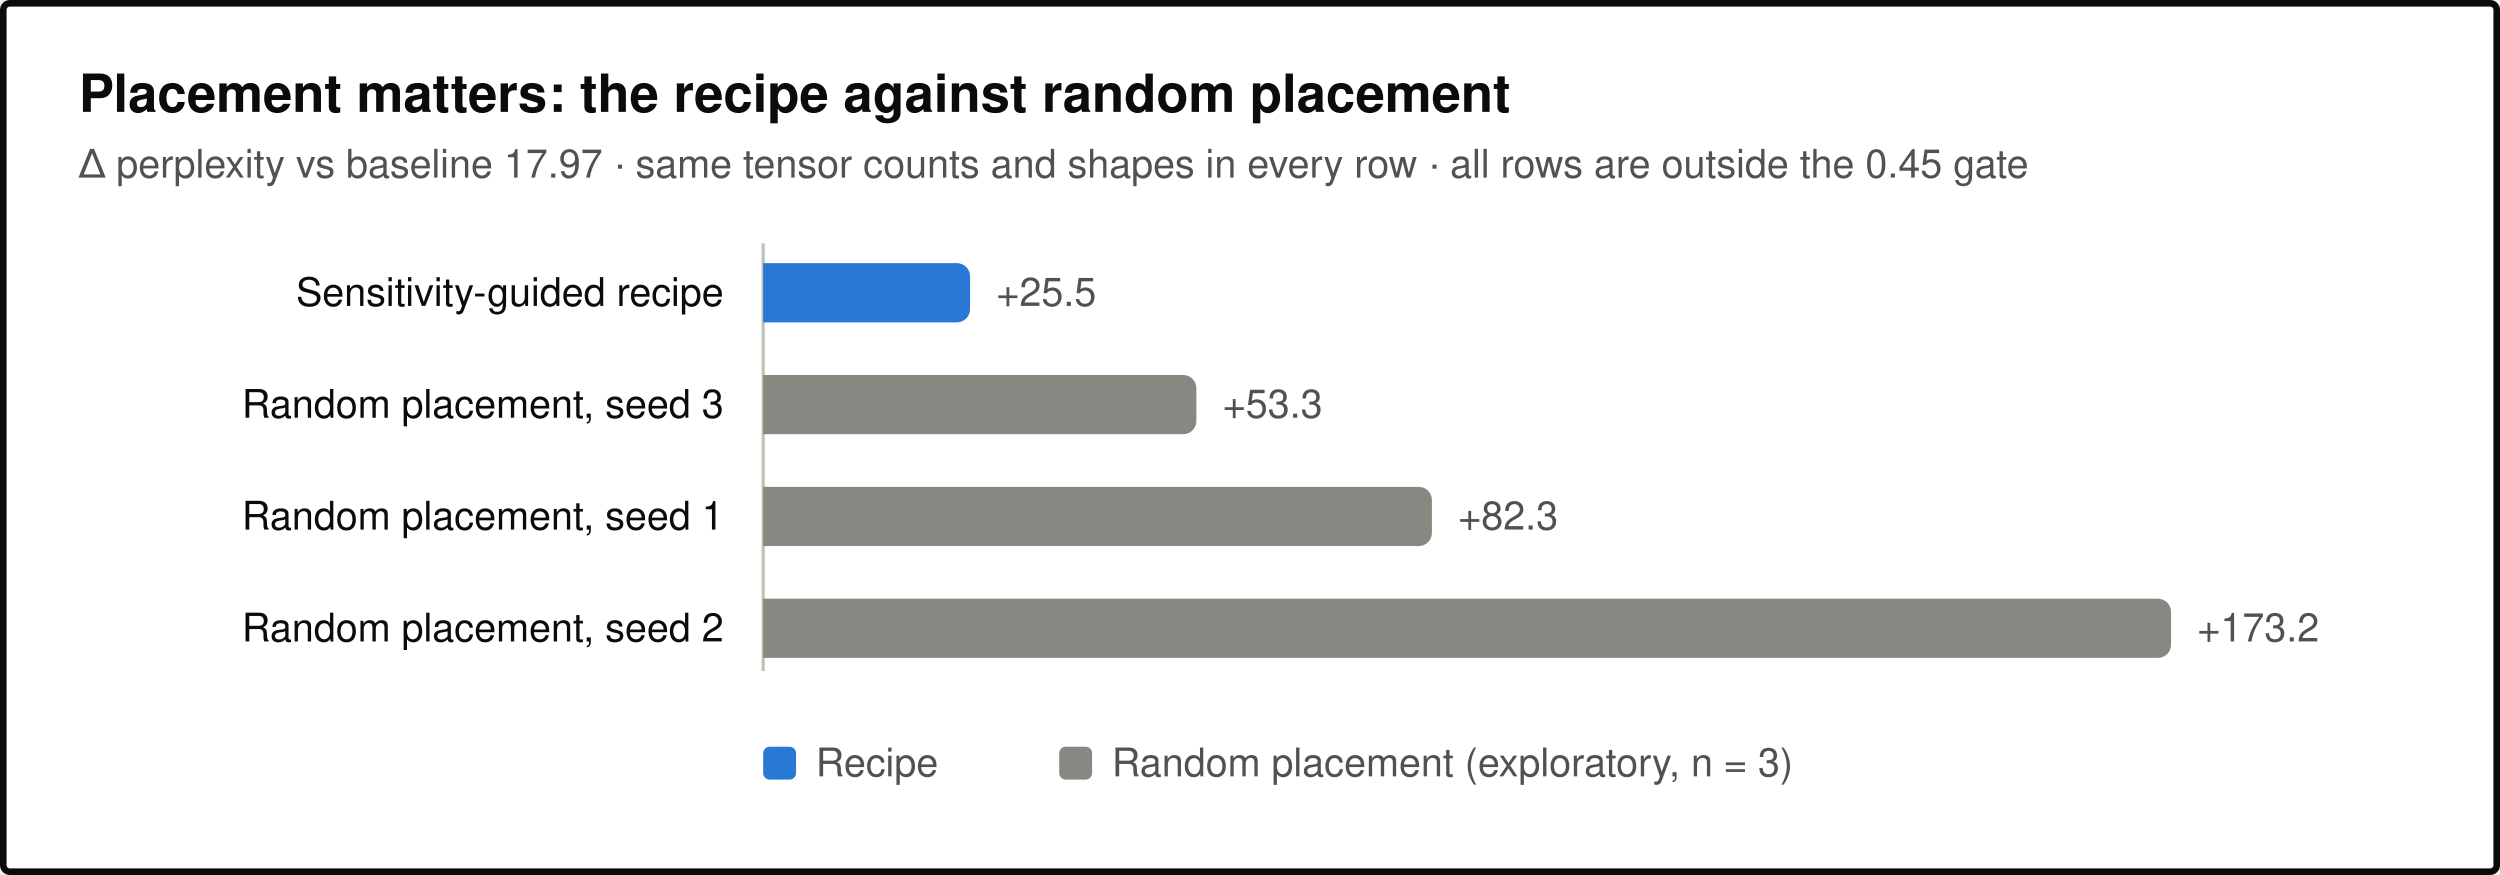
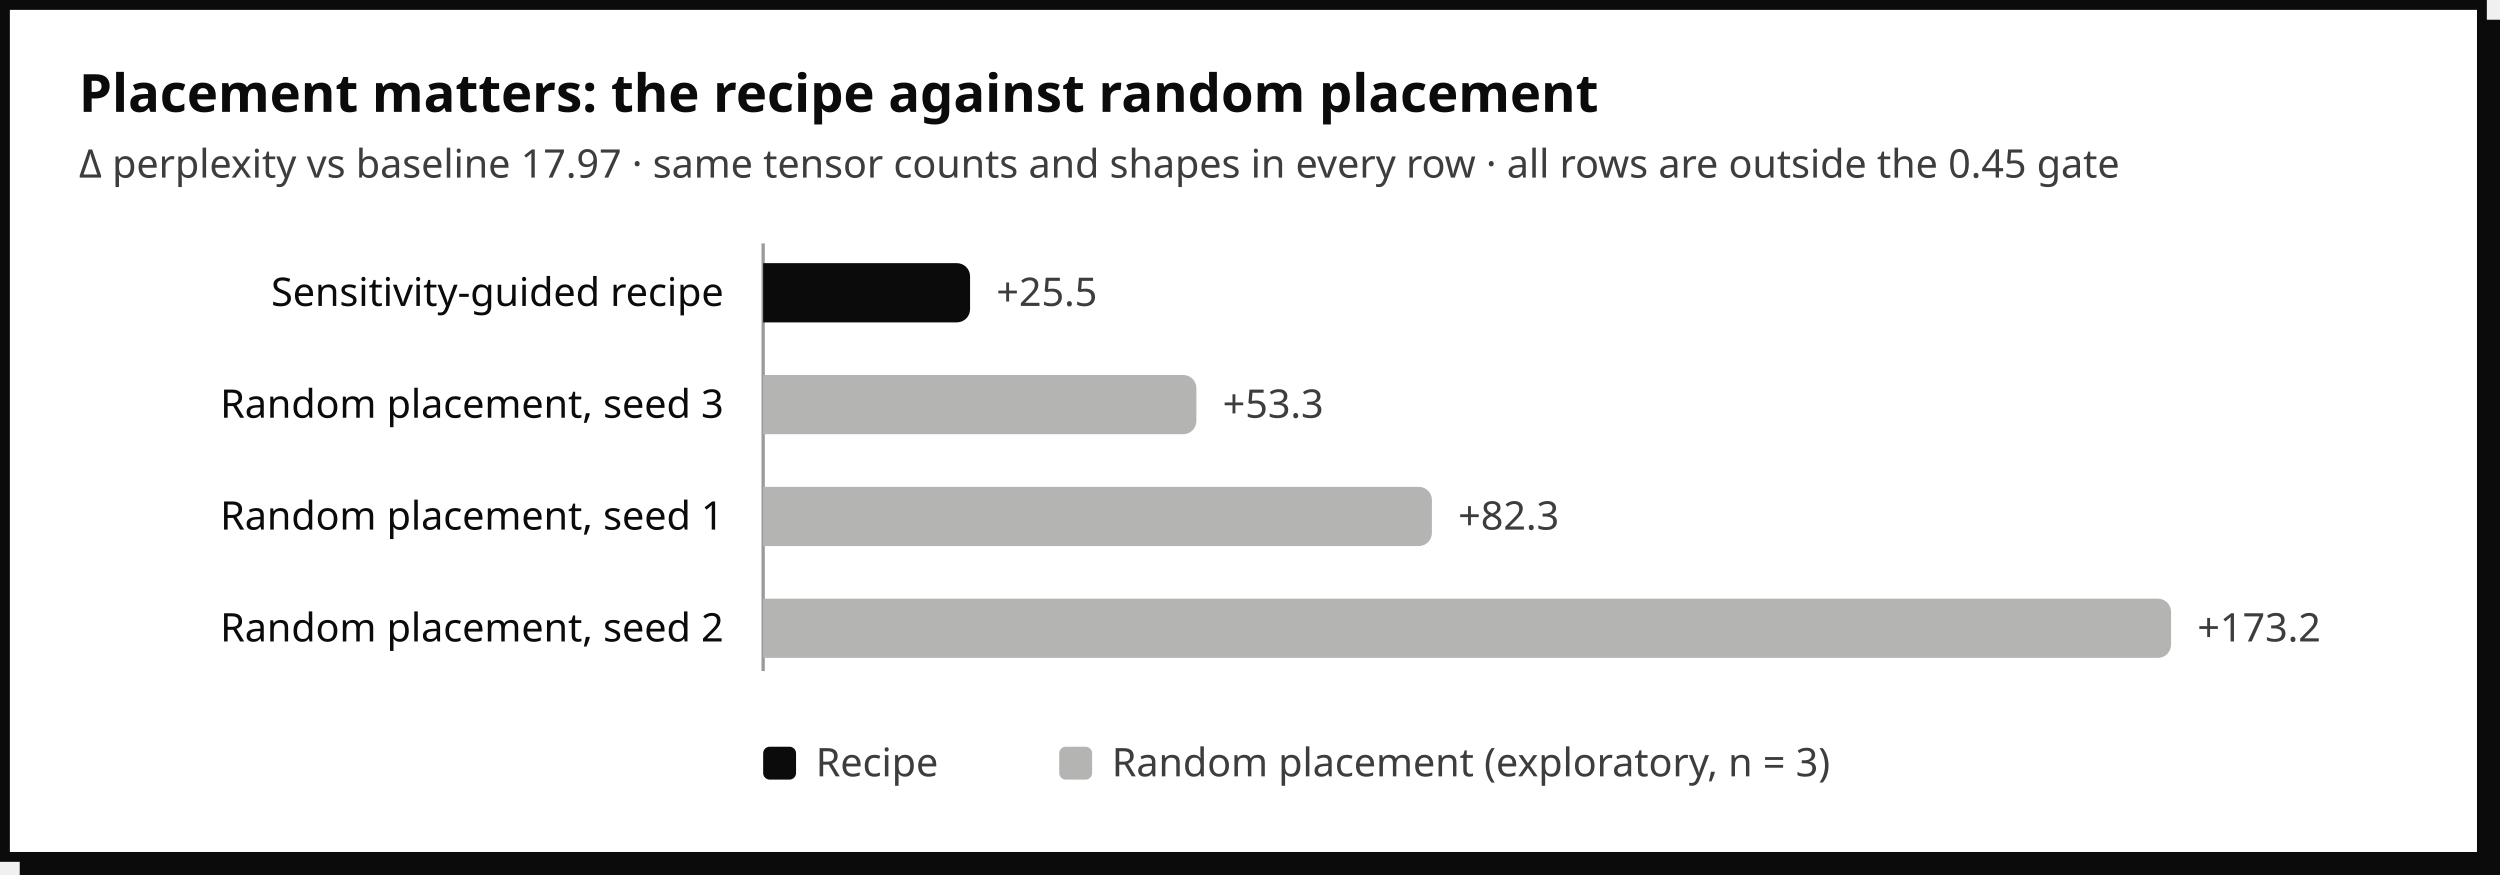
- <svg xmlns="http://www.w3.org/2000/svg" viewBox="0 0 760 266" width="760" height="266" role="img" font-family="system-ui, -apple-system, &quot;Segoe UI&quot;, Helvetica, Arial, sans-serif">
-   <rect x="1" y="1" width="758" height="264" rx="2" stroke-width="2" fill="#ffffff" stroke="#0b0b0b" />
-   <text x="24.0" y="34.0" font-size="16" font-weight="600" fill="#0b0b0b" text-anchor="start">Placement matters: the recipe against random placement</text>
-   <text x="24.0" y="54.0" font-size="12" font-weight="400" fill="#52514e" text-anchor="start">Δ perplexity vs baseline 17.97 · same tensor counts and shapes in every row · all rows are outside the 0.45 gate</text>
-   <line x1="232.0" y1="74.0" x2="232.0" y2="204.0" stroke="#c3c2b7" stroke-width="1" />
+ <svg xmlns="http://www.w3.org/2000/svg" viewBox="0 0 760 266" width="760" height="266" role="img" font-family="&quot;Chakra Petch&quot;, Bahnschrift, &quot;Arial Narrow&quot;, &quot;Segoe UI&quot;, sans-serif">
+   <rect x="6" y="6" width="754" height="260" fill="#0b0b0b" />
+   <rect x="1.5" y="1.5" width="753" height="259" stroke-width="3" fill="#ffffff" stroke="#0b0b0b" />
+   <text x="24.0" y="34.0" font-size="16" font-weight="700" fill="#0b0b0b" text-anchor="start">Placement matters: the recipe against random placement</text>
+   <text x="24.0" y="54.0" font-size="12" font-weight="400" fill="#3d3d3d" text-anchor="start">Δ perplexity vs baseline 17.97 · same tensor counts and shapes in every row · all rows are outside the 0.45 gate</text>
+   <line x1="232.0" y1="74.0" x2="232.0" y2="204.0" stroke="#9a9a98" stroke-width="1" />
  <text x="220.0" y="93.0" font-size="12" font-weight="400" fill="#0b0b0b" text-anchor="end">Sensitivity-guided recipe</text>
-   <path d="M232.0,80.0 h58.9 a4,4 0 0 1 4,4 v10.0 a4,4 0 0 1 -4,4 h-58.9 z" fill="#2a78d6" />
-   <text x="302.9" y="93.0" font-size="12" font-weight="400" fill="#52514e" text-anchor="start">+25.5</text>
+   <path d="M232.0,80.0 h58.9 a4,4 0 0 1 4,4 v10.0 a4,4 0 0 1 -4,4 h-58.9 z" fill="#0b0b0b" />
+   <text x="302.9" y="93.0" font-size="12" font-weight="400" fill="#3d3d3d" text-anchor="start">+25.5</text>
  <text x="220.0" y="127.0" font-size="12" font-weight="400" fill="#0b0b0b" text-anchor="end">Random placement, seed 3</text>
-   <path d="M232.0,114.0 h127.7 a4,4 0 0 1 4,4 v10.0 a4,4 0 0 1 -4,4 h-127.7 z" fill="#898781" />
-   <text x="371.7" y="127.0" font-size="12" font-weight="400" fill="#52514e" text-anchor="start">+53.3</text>
+   <path d="M232.0,114.0 h127.7 a4,4 0 0 1 4,4 v10.0 a4,4 0 0 1 -4,4 h-127.7 z" fill="#b4b4b2" />
+   <text x="371.7" y="127.0" font-size="12" font-weight="400" fill="#3d3d3d" text-anchor="start">+53.3</text>
  <text x="220.0" y="161.0" font-size="12" font-weight="400" fill="#0b0b0b" text-anchor="end">Random placement, seed 1</text>
-   <path d="M232.0,148.0 h199.3 a4,4 0 0 1 4,4 v10.0 a4,4 0 0 1 -4,4 h-199.3 z" fill="#898781" />
-   <text x="443.3" y="161.0" font-size="12" font-weight="400" fill="#52514e" text-anchor="start">+82.3</text>
+   <path d="M232.0,148.0 h199.3 a4,4 0 0 1 4,4 v10.0 a4,4 0 0 1 -4,4 h-199.3 z" fill="#b4b4b2" />
+   <text x="443.3" y="161.0" font-size="12" font-weight="400" fill="#3d3d3d" text-anchor="start">+82.3</text>
  <text x="220.0" y="195.0" font-size="12" font-weight="400" fill="#0b0b0b" text-anchor="end">Random placement, seed 2</text>
-   <path d="M232.0,182.0 h424.0 a4,4 0 0 1 4,4 v10.0 a4,4 0 0 1 -4,4 h-424.0 z" fill="#898781" />
-   <text x="668.0" y="195.0" font-size="12" font-weight="400" fill="#52514e" text-anchor="start">+173.2</text>
-   <rect x="232" y="227" width="10" height="10" rx="2" fill="#2a78d6" />
-   <text x="248.0" y="236.0" font-size="12" font-weight="400" fill="#52514e" text-anchor="start">Recipe</text>
-   <rect x="322" y="227" width="10" height="10" rx="2" fill="#898781" />
-   <text x="338.0" y="236.0" font-size="12" font-weight="400" fill="#52514e" text-anchor="start">Random placement (exploratory, n = 3)</text>
+   <path d="M232.0,182.0 h424.0 a4,4 0 0 1 4,4 v10.0 a4,4 0 0 1 -4,4 h-424.0 z" fill="#b4b4b2" />
+   <text x="668.0" y="195.0" font-size="12" font-weight="400" fill="#3d3d3d" text-anchor="start">+173.2</text>
+   <rect x="232" y="227" width="10" height="10" rx="2" fill="#0b0b0b" />
+   <text x="248.0" y="236.0" font-size="12" font-weight="400" fill="#3d3d3d" text-anchor="start">Recipe</text>
+   <rect x="322" y="227" width="10" height="10" rx="2" fill="#b4b4b2" />
+   <text x="338.0" y="236.0" font-size="12" font-weight="400" fill="#3d3d3d" text-anchor="start">Random placement (exploratory, n = 3)</text>
</svg>
